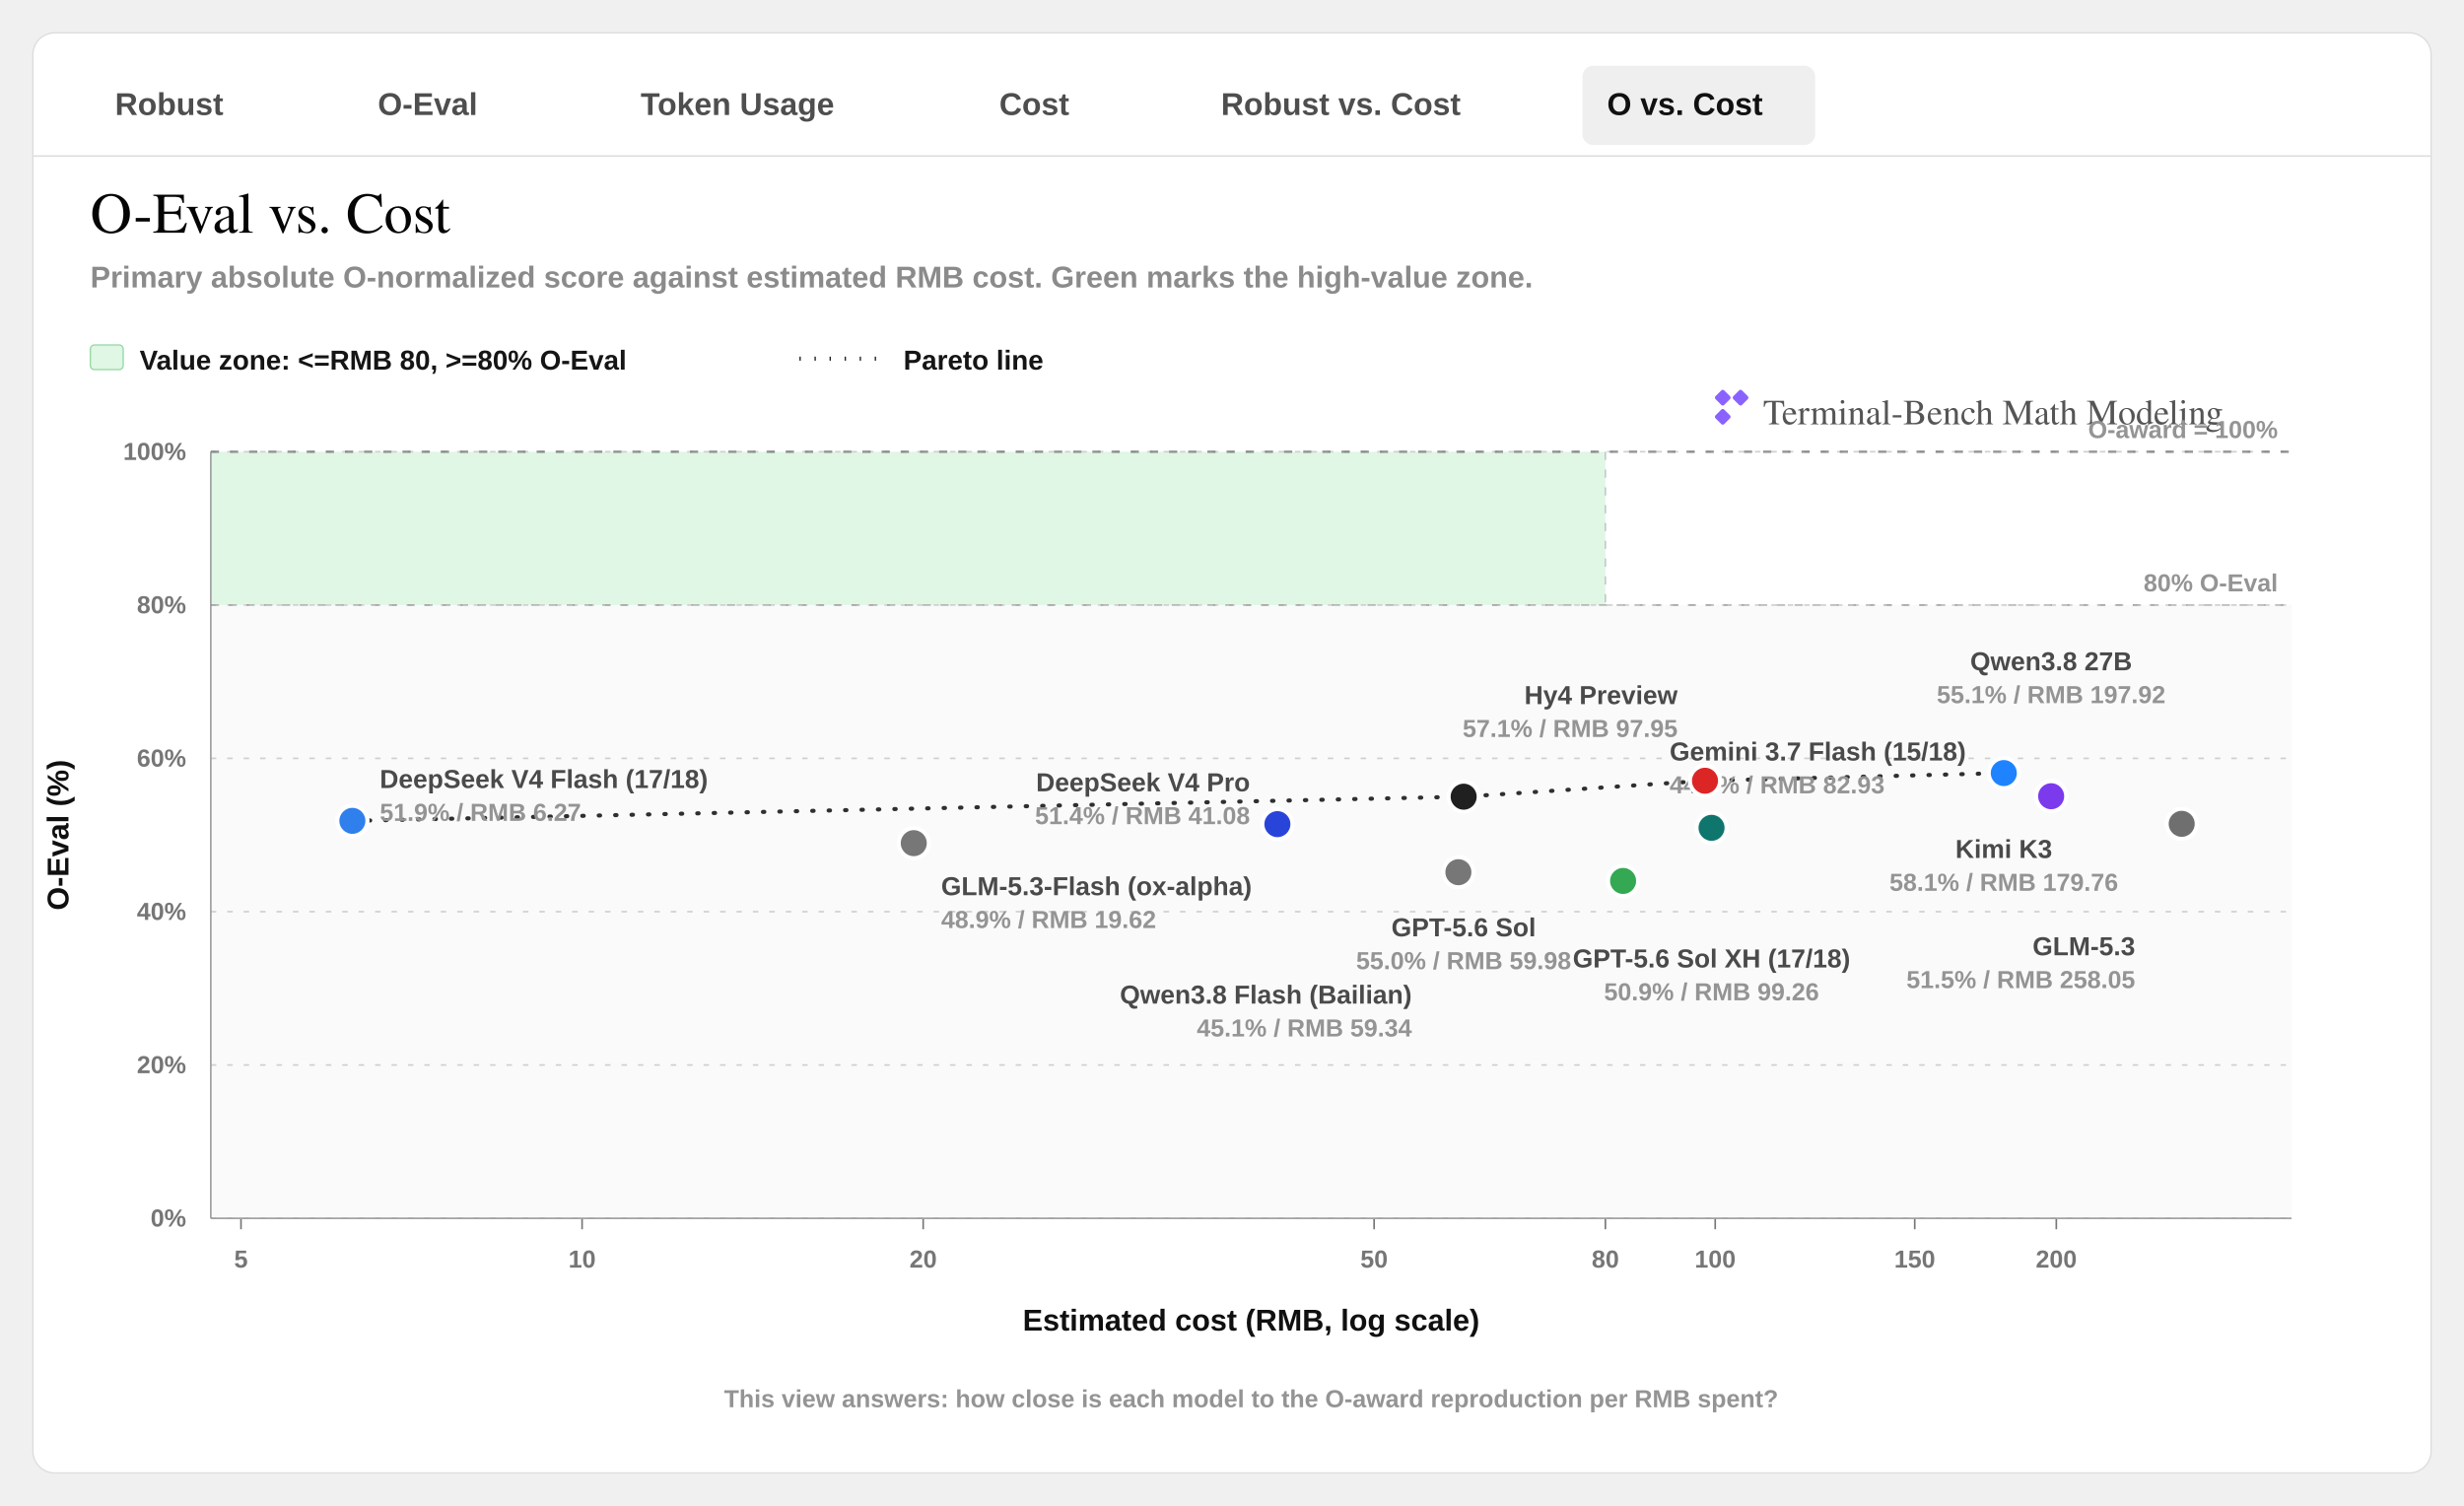
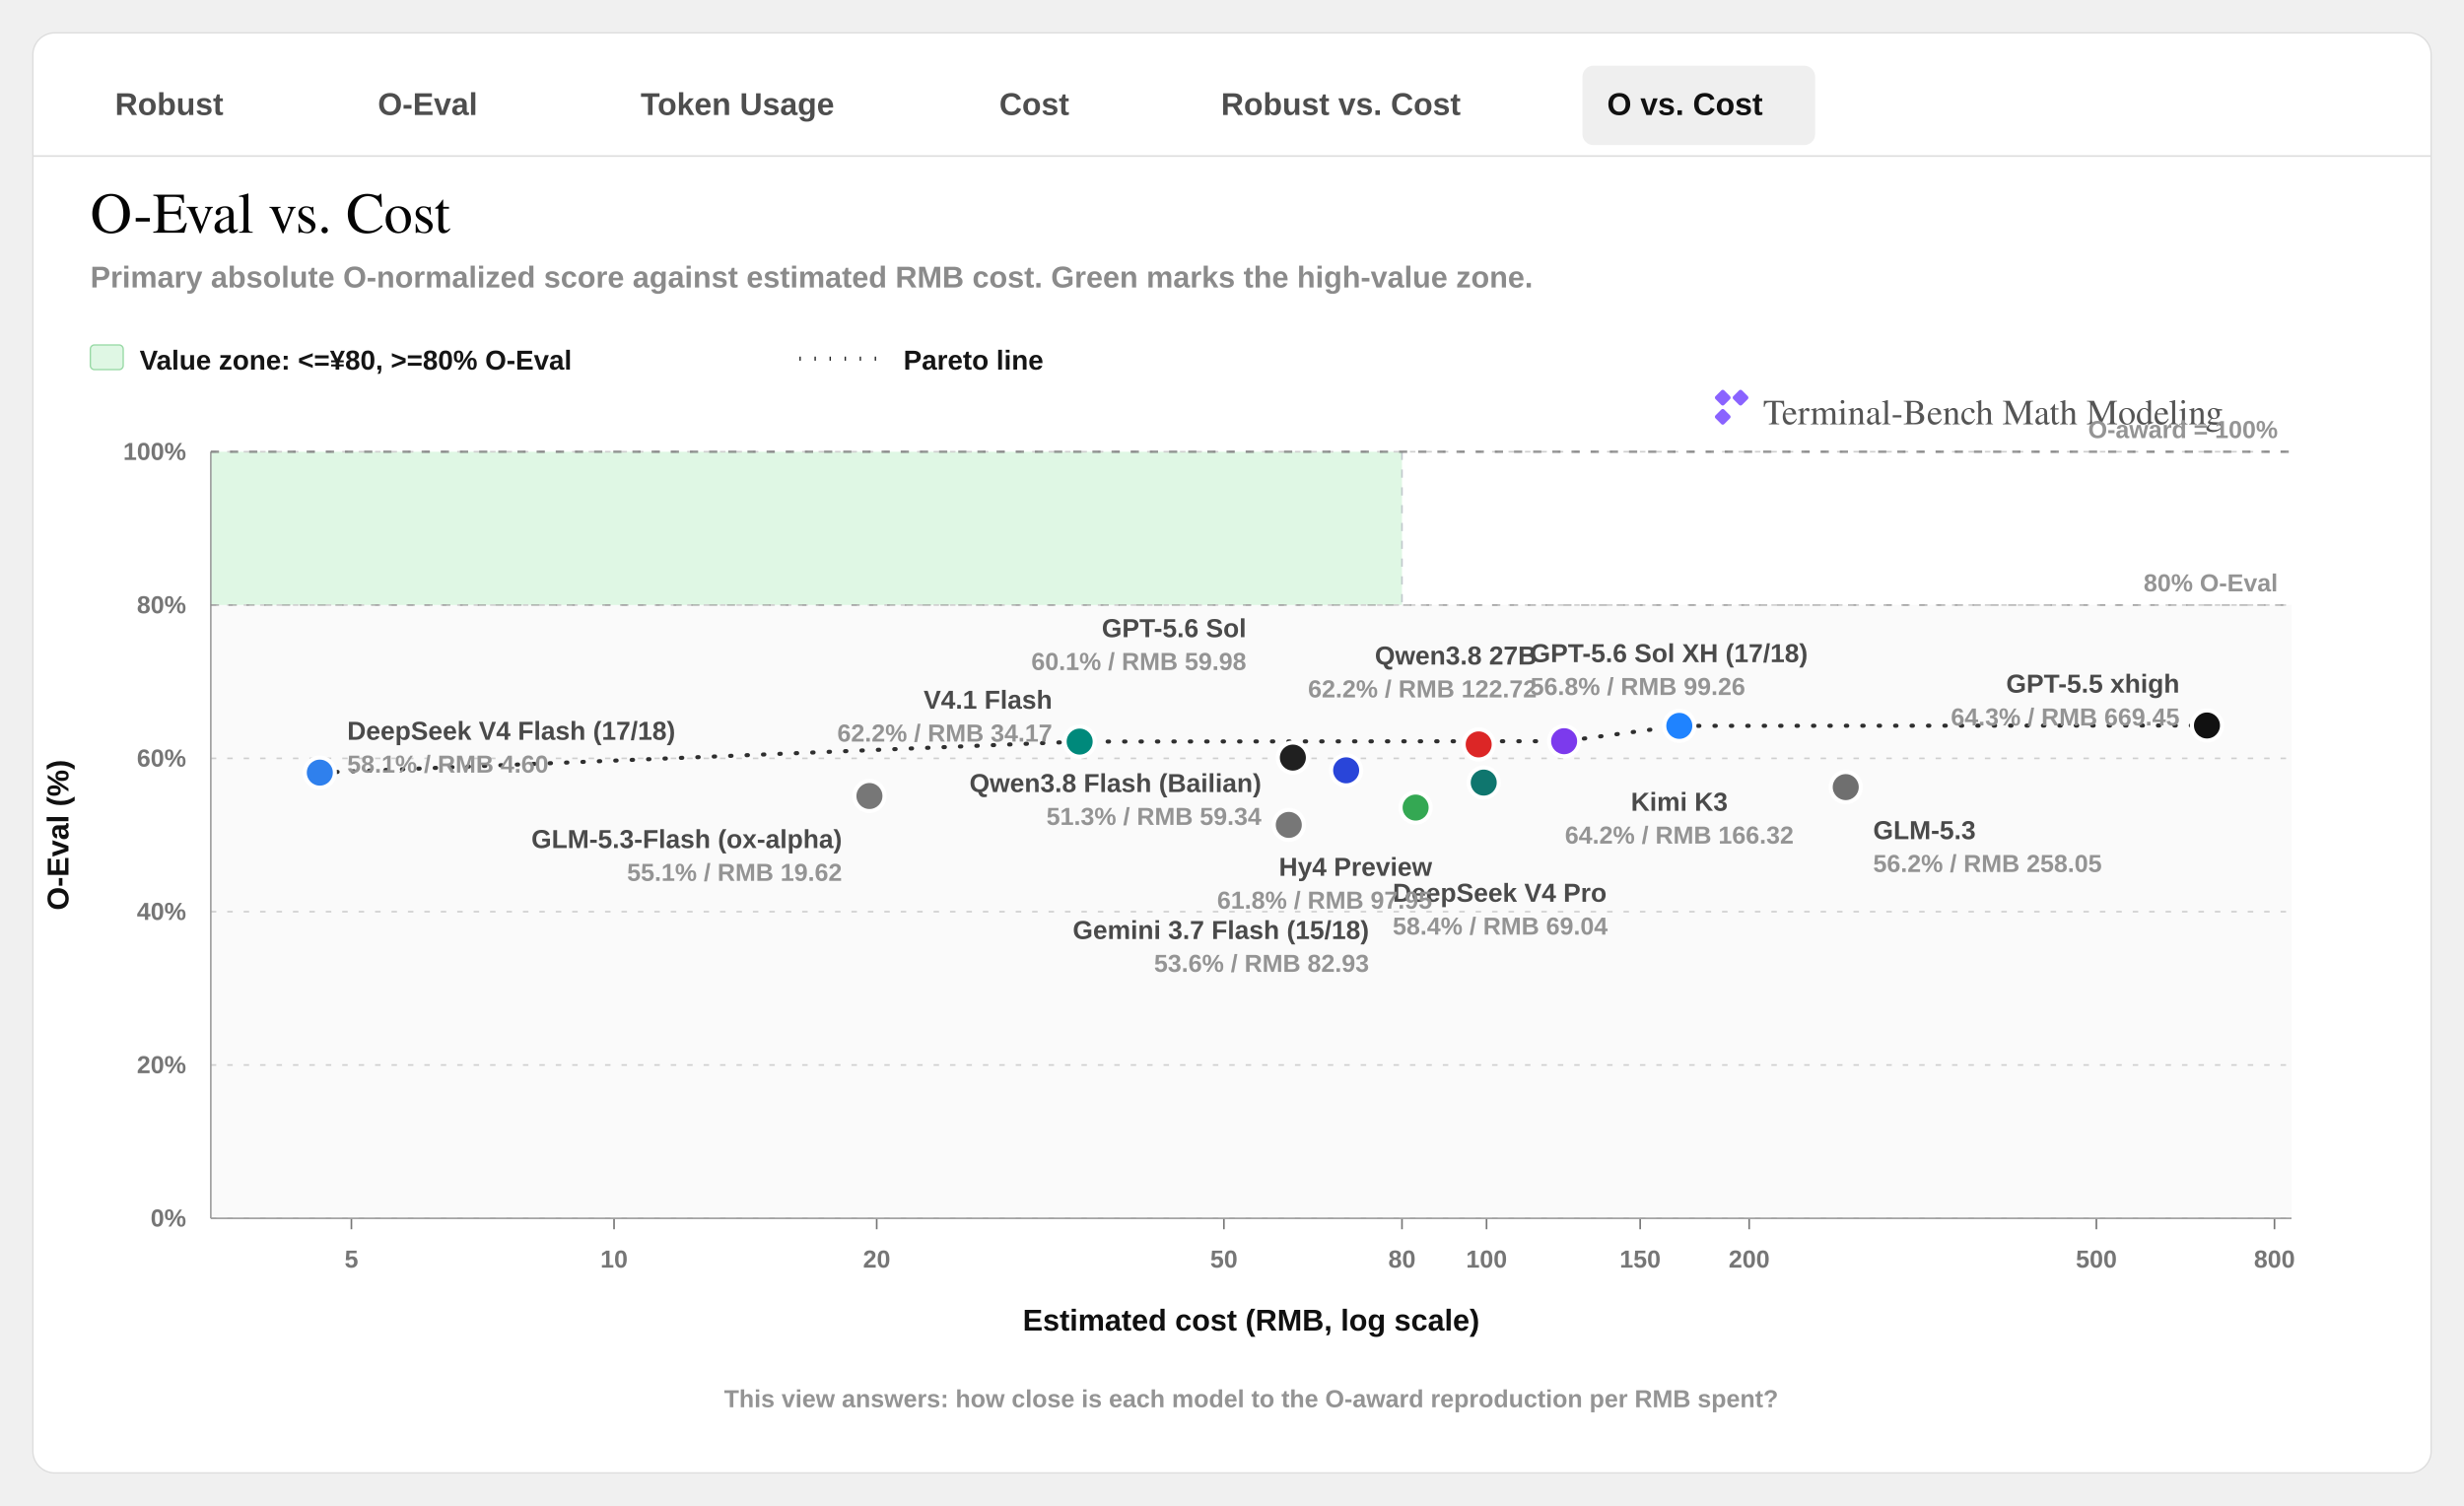
<svg xmlns="http://www.w3.org/2000/svg" width="1800" height="1100" viewBox="0 0 1800 1100" role="img">
  <style>
      .title { font-family: Georgia, Times, serif; font-size: 42px; fill: #050505; }
      .subtitle { font-family: Arial, Helvetica, sans-serif; font-size: 22px; fill: #8b8b8b; font-weight: 650; }
      .tab { font-family: Arial, Helvetica, sans-serif; font-size: 23px; fill: #4e4e4e; font-weight: 760; }
      .tab-active { fill: #111111; }
      .axis { font-family: Arial, Helvetica, sans-serif; font-size: 18px; fill: #767676; font-weight: 600; }
      .axis-title { font-family: Arial, Helvetica, sans-serif; font-size: 22px; fill: #101010; font-weight: 720; }
      .legend { font-family: Arial, Helvetica, sans-serif; font-size: 20px; fill: #151515; font-weight: 680; }
      .x-label { font-family: Arial, Helvetica, sans-serif; font-size: 18px; fill: #151515; font-weight: 650; }
      .bar-label { font-family: Arial, Helvetica, sans-serif; font-size: 22px; fill: #ffffff; font-weight: 800; }
      .top-label { font-family: Arial, Helvetica, sans-serif; font-size: 19px; fill: #939393; font-weight: 750; }
      .small-note { font-family: Arial, Helvetica, sans-serif; font-size: 18px; fill: #949494; font-weight: 650; }
      .point-label { font-family: Arial, Helvetica, sans-serif; font-size: 19px; fill: #4a4a4a; font-weight: 700; }
      .brand { font-family: Georgia, Times, serif; font-size: 26px; fill: #555555; }
    </style>
  <rect x="24.00" y="24.00" width="1752.00" height="1052.00" fill="#ffffff" stroke="#dddddd" rx="16.00" />
  <text x="84.00" y="84.00" text-anchor="start" class="tab">Robust</text>
  <text x="276.00" y="84.00" text-anchor="start" class="tab">O-Eval</text>
  <text x="468.00" y="84.00" text-anchor="start" class="tab">Token Usage</text>
  <text x="730.00" y="84.00" text-anchor="start" class="tab">Cost</text>
  <text x="892.00" y="84.00" text-anchor="start" class="tab">Robust vs. Cost</text>
  <rect x="1156.00" y="48.00" width="170.00" height="58.00" fill="#efefef" rx="8.00" />
  <text x="1174.00" y="84.00" text-anchor="start" class="tab tab-active">O vs. Cost</text>
  <line x1="24.00" y1="114.00" x2="1776.00" y2="114.00" stroke="#dddddd" stroke-width="1.20" />
  <text x="66.00" y="170.00" text-anchor="start" class="title">O-Eval vs. Cost</text>
  <text x="66.00" y="210.00" text-anchor="start" class="subtitle">Primary absolute O-normalized score against estimated RMB cost. Green marks the high-value zone.</text>
  <rect x="66.00" y="252.00" width="24.00" height="18.00" fill="#dff7e4" stroke="#98d9a5" rx="3.00" />
-   <text x="102.00" y="270.00" text-anchor="start" class="legend">Value zone: &lt;=RMB 80, &gt;=80% O-Eval</text>
+   <text x="102.00" y="270.00" text-anchor="start" class="legend">Value zone: &lt;=¥80, &gt;=80% O-Eval</text>
  <line x1="584.00" y1="262.00" x2="644.00" y2="262.00" stroke="#222222" stroke-width="3.00" stroke-dasharray="1 10" />
  <text x="660.00" y="270.00" text-anchor="start" class="legend">Pareto line</text>
  <rect x="1254.00" y="286.00" width="9" height="9" rx="1.5" fill="#8a63ff" transform="rotate(-45 1258.50 290.50)" />
  <rect x="1267.00" y="286.00" width="9" height="9" rx="1.5" fill="#8a63ff" transform="rotate(-45 1271.50 290.50)" />
  <rect x="1254.00" y="300.00" width="9" height="9" rx="1.5" fill="#8a63ff" transform="rotate(-45 1258.50 304.50)" />
  <text x="1288.00" y="310.00" text-anchor="start" class="brand">Terminal-Bench Math Modeling</text>
-   <rect x="154.00" y="330.00" width="1018.77" height="112.00" fill="#dff7e4" />
-   <line x1="1172.77" y1="330.00" x2="1172.77" y2="890.00" stroke="#9ca3af" stroke-width="1.20" stroke-dasharray="6 7" opacity="0.550" />
+   <rect x="154.00" y="330.00" width="870.18" height="112.00" fill="#dff7e4" />
+   <line x1="1024.18" y1="330.00" x2="1024.18" y2="890.00" stroke="#9ca3af" stroke-width="1.20" stroke-dasharray="6 7" opacity="0.550" />
  <rect x="154.00" y="442.00" width="1520.00" height="448.00" fill="#fafafa" />
  <line x1="154.00" y1="890.00" x2="1674.00" y2="890.00" stroke="#cfcfcf" stroke-width="1.20" stroke-dasharray="4 8" />
  <text x="136.00" y="896.00" text-anchor="end" class="axis">0%</text>
  <line x1="154.00" y1="778.00" x2="1674.00" y2="778.00" stroke="#cfcfcf" stroke-width="1.20" stroke-dasharray="4 8" />
  <text x="136.00" y="784.00" text-anchor="end" class="axis">20%</text>
  <line x1="154.00" y1="666.00" x2="1674.00" y2="666.00" stroke="#cfcfcf" stroke-width="1.20" stroke-dasharray="4 8" />
  <text x="136.00" y="672.00" text-anchor="end" class="axis">40%</text>
  <line x1="154.00" y1="554.00" x2="1674.00" y2="554.00" stroke="#cfcfcf" stroke-width="1.20" stroke-dasharray="4 8" />
  <text x="136.00" y="560.00" text-anchor="end" class="axis">60%</text>
  <line x1="154.00" y1="442.00" x2="1674.00" y2="442.00" stroke="#cfcfcf" stroke-width="1.20" stroke-dasharray="4 8" />
  <text x="136.00" y="448.00" text-anchor="end" class="axis">80%</text>
  <line x1="154.00" y1="330.00" x2="1674.00" y2="330.00" stroke="#cfcfcf" stroke-width="1.20" stroke-dasharray="4 8" />
  <text x="136.00" y="336.00" text-anchor="end" class="axis">100%</text>
-   <line x1="176.05" y1="890.00" x2="176.05" y2="898.00" stroke="#777777" stroke-width="1.20" />
-   <text x="176.05" y="926.00" text-anchor="middle" class="axis">5</text>
-   <line x1="425.23" y1="890.00" x2="425.23" y2="898.00" stroke="#777777" stroke-width="1.20" />
-   <text x="425.23" y="926.00" text-anchor="middle" class="axis">10</text>
-   <line x1="674.41" y1="890.00" x2="674.41" y2="898.00" stroke="#777777" stroke-width="1.20" />
-   <text x="674.41" y="926.00" text-anchor="middle" class="axis">20</text>
-   <line x1="1003.81" y1="890.00" x2="1003.81" y2="898.00" stroke="#777777" stroke-width="1.20" />
-   <text x="1003.81" y="926.00" text-anchor="middle" class="axis">50</text>
-   <line x1="1172.77" y1="890.00" x2="1172.77" y2="898.00" stroke="#777777" stroke-width="1.20" />
-   <text x="1172.77" y="926.00" text-anchor="middle" class="axis">80</text>
-   <line x1="1252.99" y1="890.00" x2="1252.99" y2="898.00" stroke="#777777" stroke-width="1.20" />
-   <text x="1252.99" y="926.00" text-anchor="middle" class="axis">100</text>
-   <line x1="1398.75" y1="890.00" x2="1398.75" y2="898.00" stroke="#777777" stroke-width="1.20" />
-   <text x="1398.75" y="926.00" text-anchor="middle" class="axis">150</text>
-   <line x1="1502.17" y1="890.00" x2="1502.17" y2="898.00" stroke="#777777" stroke-width="1.20" />
-   <text x="1502.17" y="926.00" text-anchor="middle" class="axis">200</text>
+   <line x1="256.71" y1="890.00" x2="256.71" y2="898.00" stroke="#777777" stroke-width="1.20" />
+   <text x="256.71" y="926.00" text-anchor="middle" class="axis">5</text>
+   <line x1="448.58" y1="890.00" x2="448.58" y2="898.00" stroke="#777777" stroke-width="1.20" />
+   <text x="448.58" y="926.00" text-anchor="middle" class="axis">10</text>
+   <line x1="640.45" y1="890.00" x2="640.45" y2="898.00" stroke="#777777" stroke-width="1.20" />
+   <text x="640.45" y="926.00" text-anchor="middle" class="axis">20</text>
+   <line x1="894.08" y1="890.00" x2="894.08" y2="898.00" stroke="#777777" stroke-width="1.20" />
+   <text x="894.08" y="926.00" text-anchor="middle" class="axis">50</text>
+   <line x1="1024.18" y1="890.00" x2="1024.18" y2="898.00" stroke="#777777" stroke-width="1.20" />
+   <text x="1024.18" y="926.00" text-anchor="middle" class="axis">80</text>
+   <line x1="1085.95" y1="890.00" x2="1085.95" y2="898.00" stroke="#777777" stroke-width="1.20" />
+   <text x="1085.95" y="926.00" text-anchor="middle" class="axis">100</text>
+   <line x1="1198.18" y1="890.00" x2="1198.18" y2="898.00" stroke="#777777" stroke-width="1.20" />
+   <text x="1198.18" y="926.00" text-anchor="middle" class="axis">150</text>
+   <line x1="1277.81" y1="890.00" x2="1277.81" y2="898.00" stroke="#777777" stroke-width="1.20" />
+   <text x="1277.81" y="926.00" text-anchor="middle" class="axis">200</text>
+   <line x1="1531.45" y1="890.00" x2="1531.45" y2="898.00" stroke="#777777" stroke-width="1.20" />
+   <text x="1531.45" y="926.00" text-anchor="middle" class="axis">500</text>
+   <line x1="1661.55" y1="890.00" x2="1661.55" y2="898.00" stroke="#777777" stroke-width="1.20" />
+   <text x="1661.55" y="926.00" text-anchor="middle" class="axis">800</text>
  <line x1="154.00" y1="890.00" x2="1674.00" y2="890.00" stroke="#9e9e9e" stroke-width="1.20" />
  <line x1="154.00" y1="330.00" x2="154.00" y2="890.00" stroke="#9e9e9e" stroke-width="1.20" />
  <text x="914.00" y="972.00" text-anchor="middle" class="axis-title">Estimated cost (RMB, log scale)</text>
  <text x="50.00" y="610.00" text-anchor="middle" class="axis-title" transform="rotate(-90 50.00 610.00)">O-Eval (%)</text>
  <line x1="154.00" y1="442.00" x2="1674.00" y2="442.00" stroke="#808080" stroke-width="1.20" stroke-dasharray="6 7" opacity="0.550" />
  <line x1="154.00" y1="330.00" x2="1674.00" y2="330.00" stroke="#777777" stroke-width="1.80" stroke-dasharray="6 8" opacity="0.750" />
  <text x="1664.00" y="320.00" text-anchor="end" class="small-note">O-award = 100%</text>
  <text x="1664.00" y="432.00" text-anchor="end" class="small-note">80% O-Eval</text>
-   <path d="M 257.42 599.64 L 1069.23 582.00 L 1245.54 570.35 L 1463.81 564.75" fill="none" stroke="#2f2f2f" stroke-width="3.00" stroke-dasharray="1 11" stroke-linecap="round" />
-   <circle cx="257.42" cy="599.64" r="11.00" fill="#2f80ed" stroke="#ffffff" stroke-width="3.00" />
-   <text x="277.42" y="575.64" text-anchor="start" class="point-label">DeepSeek V4 Flash (17/18)</text>
-   <text x="277.42" y="599.64" text-anchor="start" class="small-note">51.9% / RMB 6.27</text>
-   <circle cx="933.17" cy="602.05" r="11.00" fill="#2945d9" stroke="#ffffff" stroke-width="3.00" />
-   <text x="913.17" y="578.05" text-anchor="end" class="point-label">DeepSeek V4 Pro</text>
-   <text x="913.17" y="602.05" text-anchor="end" class="small-note">51.4% / RMB 41.08</text>
-   <circle cx="1593.78" cy="601.82" r="11.00" fill="#6f6f6f" stroke="#ffffff" stroke-width="3.00" />
-   <text x="1559.78" y="697.82" text-anchor="end" class="point-label">GLM-5.3</text>
-   <text x="1559.78" y="721.82" text-anchor="end" class="small-note">51.5% / RMB 258.05</text>
-   <circle cx="1069.23" cy="582.00" r="11.00" fill="#202020" stroke="#ffffff" stroke-width="3.00" />
-   <text x="1069.23" y="684.00" text-anchor="middle" class="point-label">GPT-5.6 Sol</text>
-   <text x="1069.23" y="708.00" text-anchor="middle" class="small-note">55.0% / RMB 59.98</text>
-   <circle cx="1250.32" cy="604.74" r="11.00" fill="#0f766e" stroke="#ffffff" stroke-width="3.00" />
-   <text x="1250.32" y="706.74" text-anchor="middle" class="point-label">GPT-5.6 Sol XH (17/18)</text>
-   <text x="1250.32" y="730.74" text-anchor="middle" class="small-note">50.9% / RMB 99.26</text>
-   <circle cx="1463.81" cy="564.75" r="11.00" fill="#1f83ff" stroke="#ffffff" stroke-width="3.00" />
-   <text x="1463.81" y="626.75" text-anchor="middle" class="point-label">Kimi K3</text>
-   <text x="1463.81" y="650.75" text-anchor="middle" class="small-note">58.1% / RMB 179.76</text>
-   <circle cx="1185.70" cy="643.54" r="11.00" fill="#34a853" stroke="#ffffff" stroke-width="3.00" />
-   <text x="1219.70" y="555.54" text-anchor="start" class="point-label">Gemini 3.7 Flash (15/18)</text>
-   <text x="1219.70" y="579.54" text-anchor="start" class="small-note">44.0% / RMB 82.93</text>
-   <circle cx="1498.41" cy="581.66" r="11.00" fill="#7c3aed" stroke="#ffffff" stroke-width="3.00" />
-   <text x="1498.41" y="489.66" text-anchor="middle" class="point-label">Qwen3.8 27B</text>
-   <text x="1498.41" y="513.66" text-anchor="middle" class="small-note">55.1% / RMB 197.92</text>
-   <circle cx="667.52" cy="615.94" r="11.00" fill="#777777" stroke="#ffffff" stroke-width="3.00" />
-   <text x="687.52" y="653.94" text-anchor="start" class="point-label">GLM-5.3-Flash (ox-alpha)</text>
-   <text x="687.52" y="677.94" text-anchor="start" class="small-note">48.9% / RMB 19.62</text>
-   <circle cx="1065.38" cy="637.16" r="11.00" fill="#777777" stroke="#ffffff" stroke-width="3.00" />
-   <text x="1031.38" y="733.16" text-anchor="end" class="point-label">Qwen3.8 Flash (Bailian)</text>
-   <text x="1031.38" y="757.16" text-anchor="end" class="small-note">45.1% / RMB 59.34</text>
-   <circle cx="1245.54" cy="570.35" r="11.00" fill="#dc2626" stroke="#ffffff" stroke-width="3.00" />
-   <text x="1225.54" y="514.35" text-anchor="end" class="point-label">Hy4 Preview</text>
-   <text x="1225.54" y="538.35" text-anchor="end" class="small-note">57.1% / RMB 97.95</text>
+   <path d="M 233.63 564.42 L 788.71 541.74 L 1142.62 541.46 L 1226.77 530.26 L 1612.23 529.98" fill="none" stroke="#2f2f2f" stroke-width="3.00" stroke-dasharray="1 11" stroke-linecap="round" />
+   <circle cx="233.63" cy="564.42" r="11.00" fill="#2f80ed" stroke="#ffffff" stroke-width="3.00" />
+   <text x="253.63" y="540.42" text-anchor="start" class="point-label">DeepSeek V4 Flash (17/18)</text>
+   <text x="253.63" y="564.42" text-anchor="start" class="small-note">58.1% / RMB 4.60</text>
+   <circle cx="788.71" cy="541.74" r="11.00" fill="#00897b" stroke="#ffffff" stroke-width="3.00" />
+   <text x="768.71" y="517.74" text-anchor="end" class="point-label">V4.1 Flash</text>
+   <text x="768.71" y="541.74" text-anchor="end" class="small-note">62.2% / RMB 34.17</text>
+   <circle cx="1612.23" cy="529.98" r="11.00" fill="#111111" stroke="#ffffff" stroke-width="3.00" />
+   <text x="1592.23" y="505.98" text-anchor="end" class="point-label">GPT-5.5 xhigh</text>
+   <text x="1592.23" y="529.98" text-anchor="end" class="small-note">64.3% / RMB 669.45</text>
+   <circle cx="983.39" cy="562.74" r="11.00" fill="#2945d9" stroke="#ffffff" stroke-width="3.00" />
+   <text x="1017.39" y="658.74" text-anchor="start" class="point-label">DeepSeek V4 Pro</text>
+   <text x="1017.39" y="682.74" text-anchor="start" class="small-note">58.4% / RMB 69.04</text>
+   <circle cx="1348.35" cy="575.00" r="11.00" fill="#6f6f6f" stroke="#ffffff" stroke-width="3.00" />
+   <text x="1368.35" y="613.00" text-anchor="start" class="point-label">GLM-5.3</text>
+   <text x="1368.35" y="637.00" text-anchor="start" class="small-note">56.2% / RMB 258.05</text>
+   <circle cx="944.46" cy="553.44" r="11.00" fill="#202020" stroke="#ffffff" stroke-width="3.00" />
+   <text x="910.46" y="465.44" text-anchor="end" class="point-label">GPT-5.6 Sol</text>
+   <text x="910.46" y="489.44" text-anchor="end" class="small-note">60.1% / RMB 59.98</text>
+   <circle cx="1083.89" cy="571.70" r="11.00" fill="#0f766e" stroke="#ffffff" stroke-width="3.00" />
+   <text x="1117.89" y="483.70" text-anchor="start" class="point-label">GPT-5.6 Sol XH (17/18)</text>
+   <text x="1117.89" y="507.70" text-anchor="start" class="small-note">56.8% / RMB 99.26</text>
+   <circle cx="1226.77" cy="530.26" r="11.00" fill="#1f83ff" stroke="#ffffff" stroke-width="3.00" />
+   <text x="1226.77" y="592.26" text-anchor="middle" class="point-label">Kimi K3</text>
+   <text x="1226.77" y="616.26" text-anchor="middle" class="small-note">64.2% / RMB 166.32</text>
+   <circle cx="1034.14" cy="589.95" r="11.00" fill="#34a853" stroke="#ffffff" stroke-width="3.00" />
+   <text x="1000.14" y="685.95" text-anchor="end" class="point-label">Gemini 3.7 Flash (15/18)</text>
+   <text x="1000.14" y="709.95" text-anchor="end" class="small-note">53.6% / RMB 82.93</text>
+   <circle cx="1142.62" cy="541.46" r="11.00" fill="#7c3aed" stroke="#ffffff" stroke-width="3.00" />
+   <text x="1122.62" y="485.46" text-anchor="end" class="point-label">Qwen3.8 27B</text>
+   <text x="1122.62" y="509.46" text-anchor="end" class="small-note">62.2% / RMB 122.72</text>
+   <circle cx="635.14" cy="581.50" r="11.00" fill="#777777" stroke="#ffffff" stroke-width="3.00" />
+   <text x="615.14" y="619.50" text-anchor="end" class="point-label">GLM-5.3-Flash (ox-alpha)</text>
+   <text x="615.14" y="643.50" text-anchor="end" class="small-note">55.1% / RMB 19.62</text>
+   <circle cx="941.49" cy="602.61" r="11.00" fill="#777777" stroke="#ffffff" stroke-width="3.00" />
+   <text x="921.49" y="578.61" text-anchor="end" class="point-label">Qwen3.8 Flash (Bailian)</text>
+   <text x="921.49" y="602.61" text-anchor="end" class="small-note">51.3% / RMB 59.34</text>
+   <circle cx="1080.21" cy="543.81" r="11.00" fill="#dc2626" stroke="#ffffff" stroke-width="3.00" />
+   <text x="1046.21" y="639.81" text-anchor="end" class="point-label">Hy4 Preview</text>
+   <text x="1046.21" y="663.81" text-anchor="end" class="small-note">61.8% / RMB 97.95</text>
  <text x="914.00" y="1028.00" text-anchor="middle" class="small-note">This view answers: how close is each model to the O-award reproduction per RMB spent?</text>
</svg>
